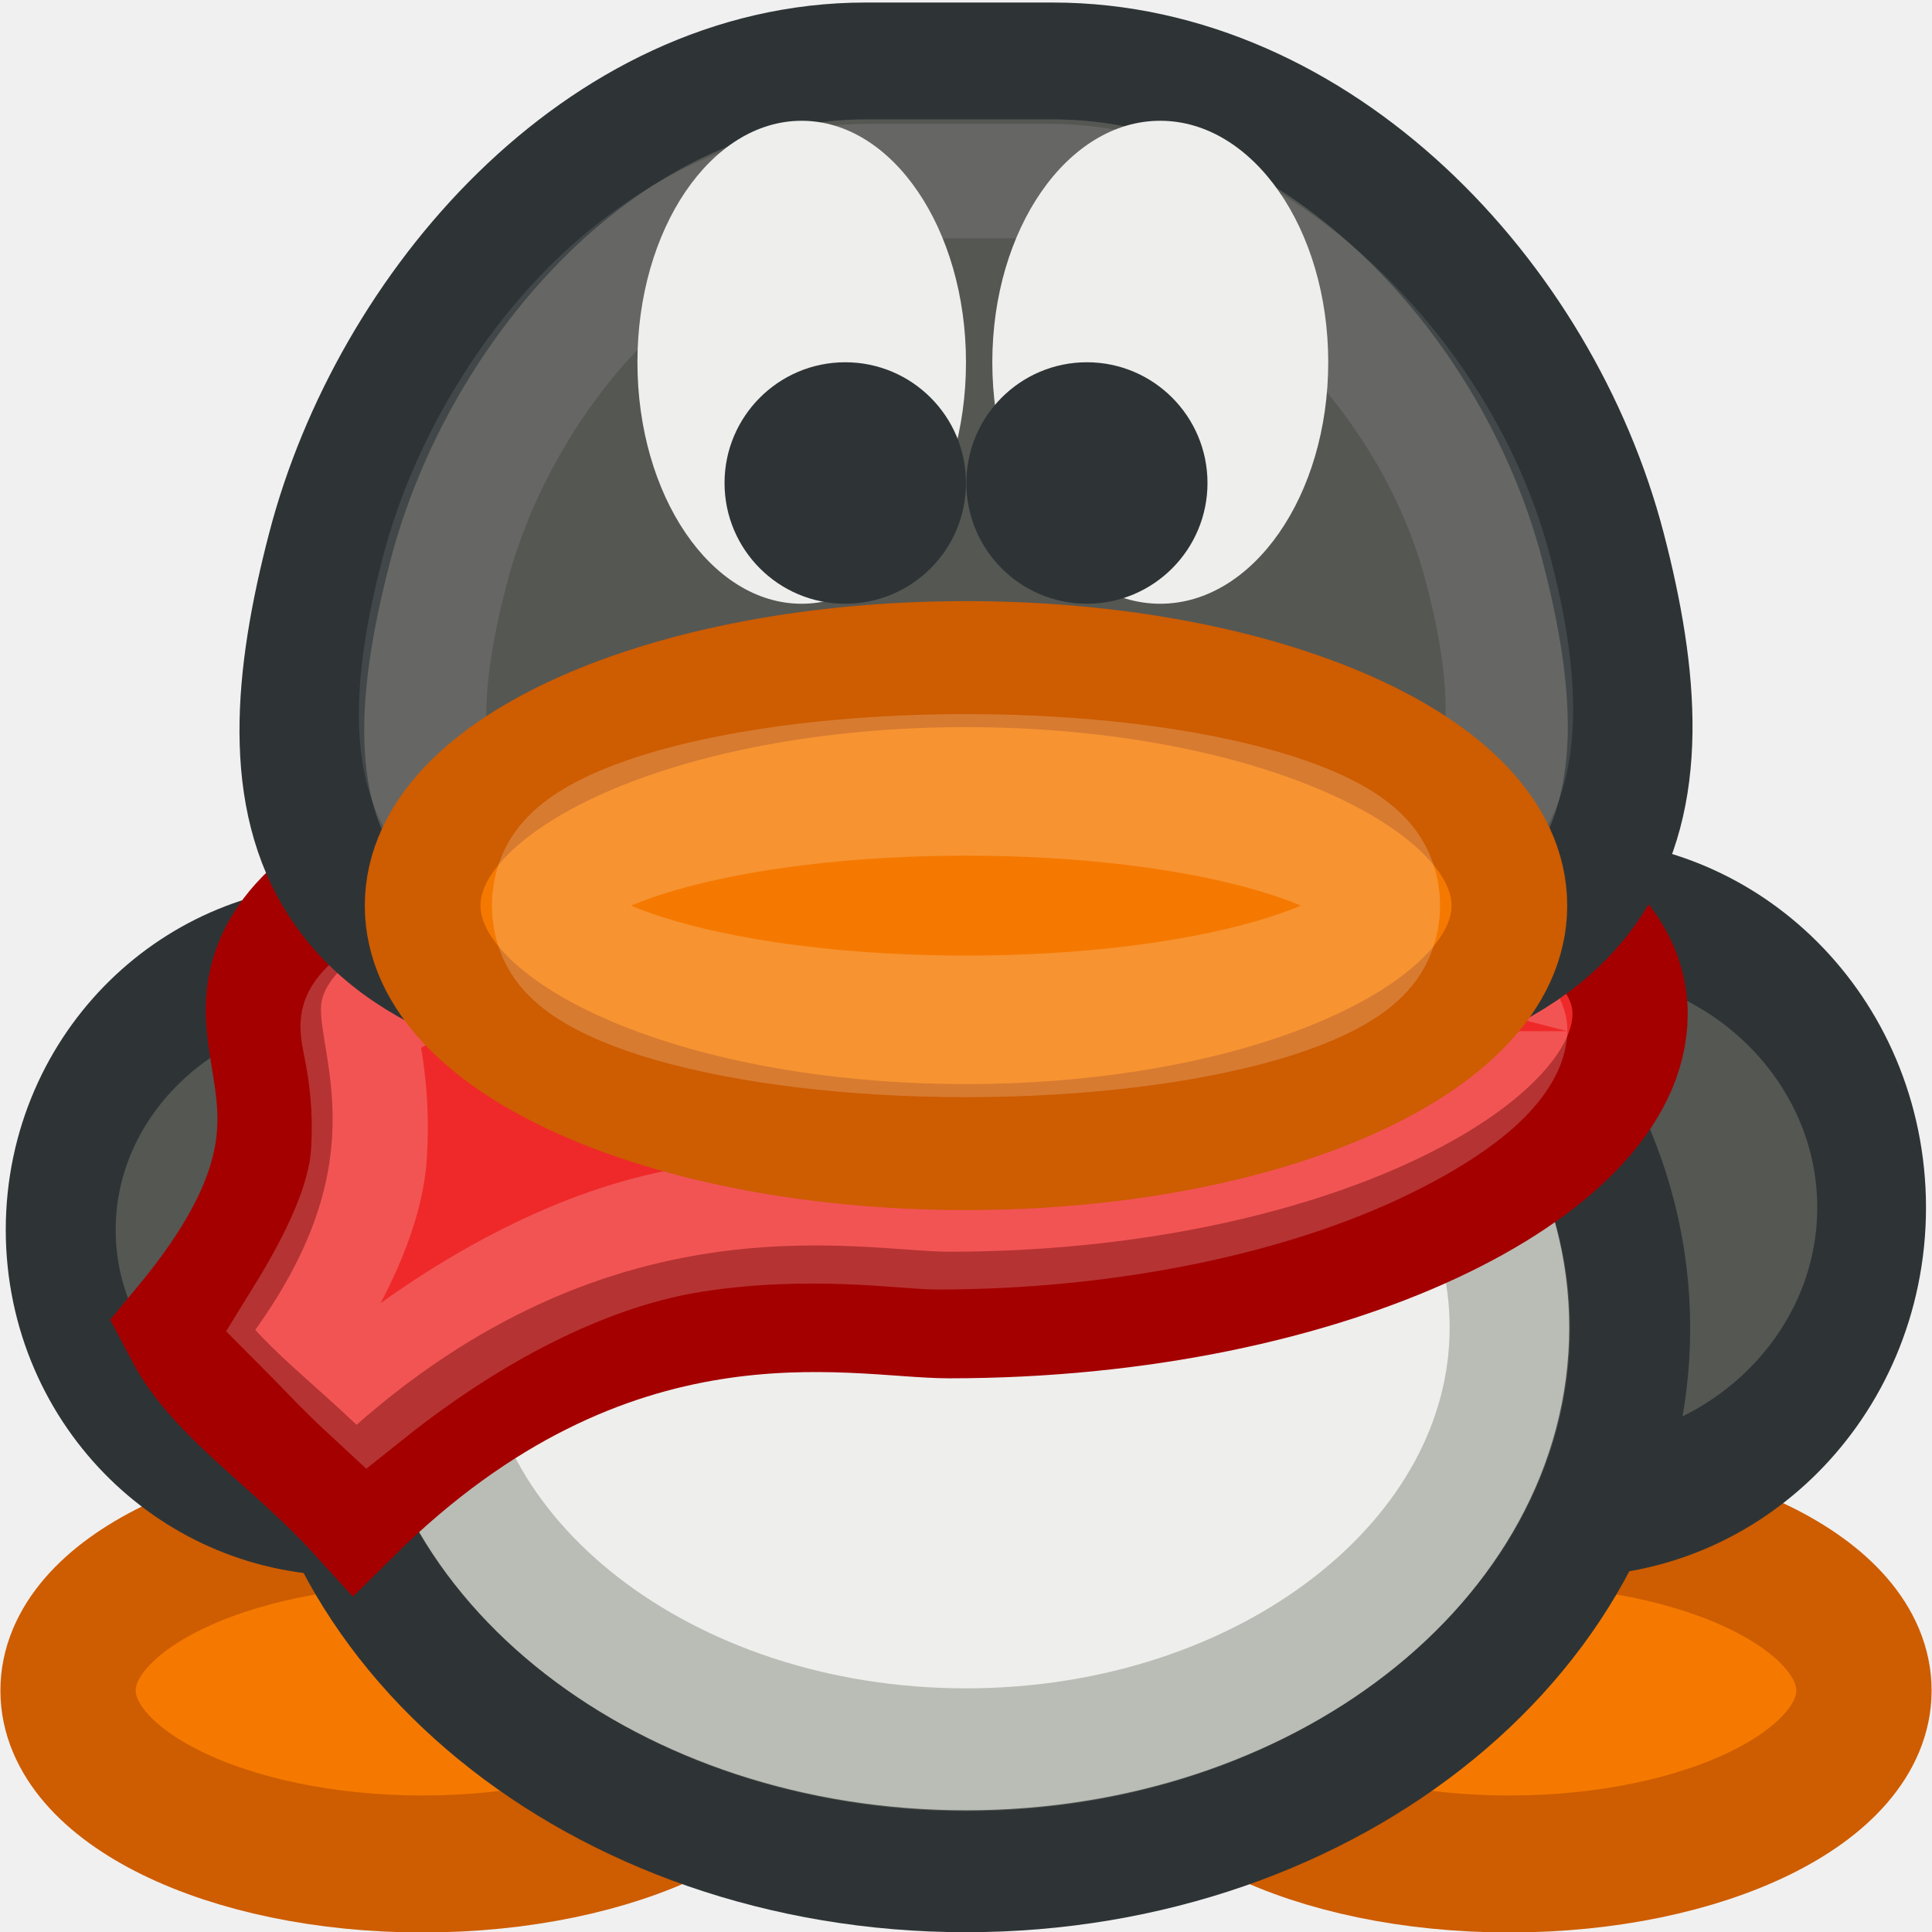
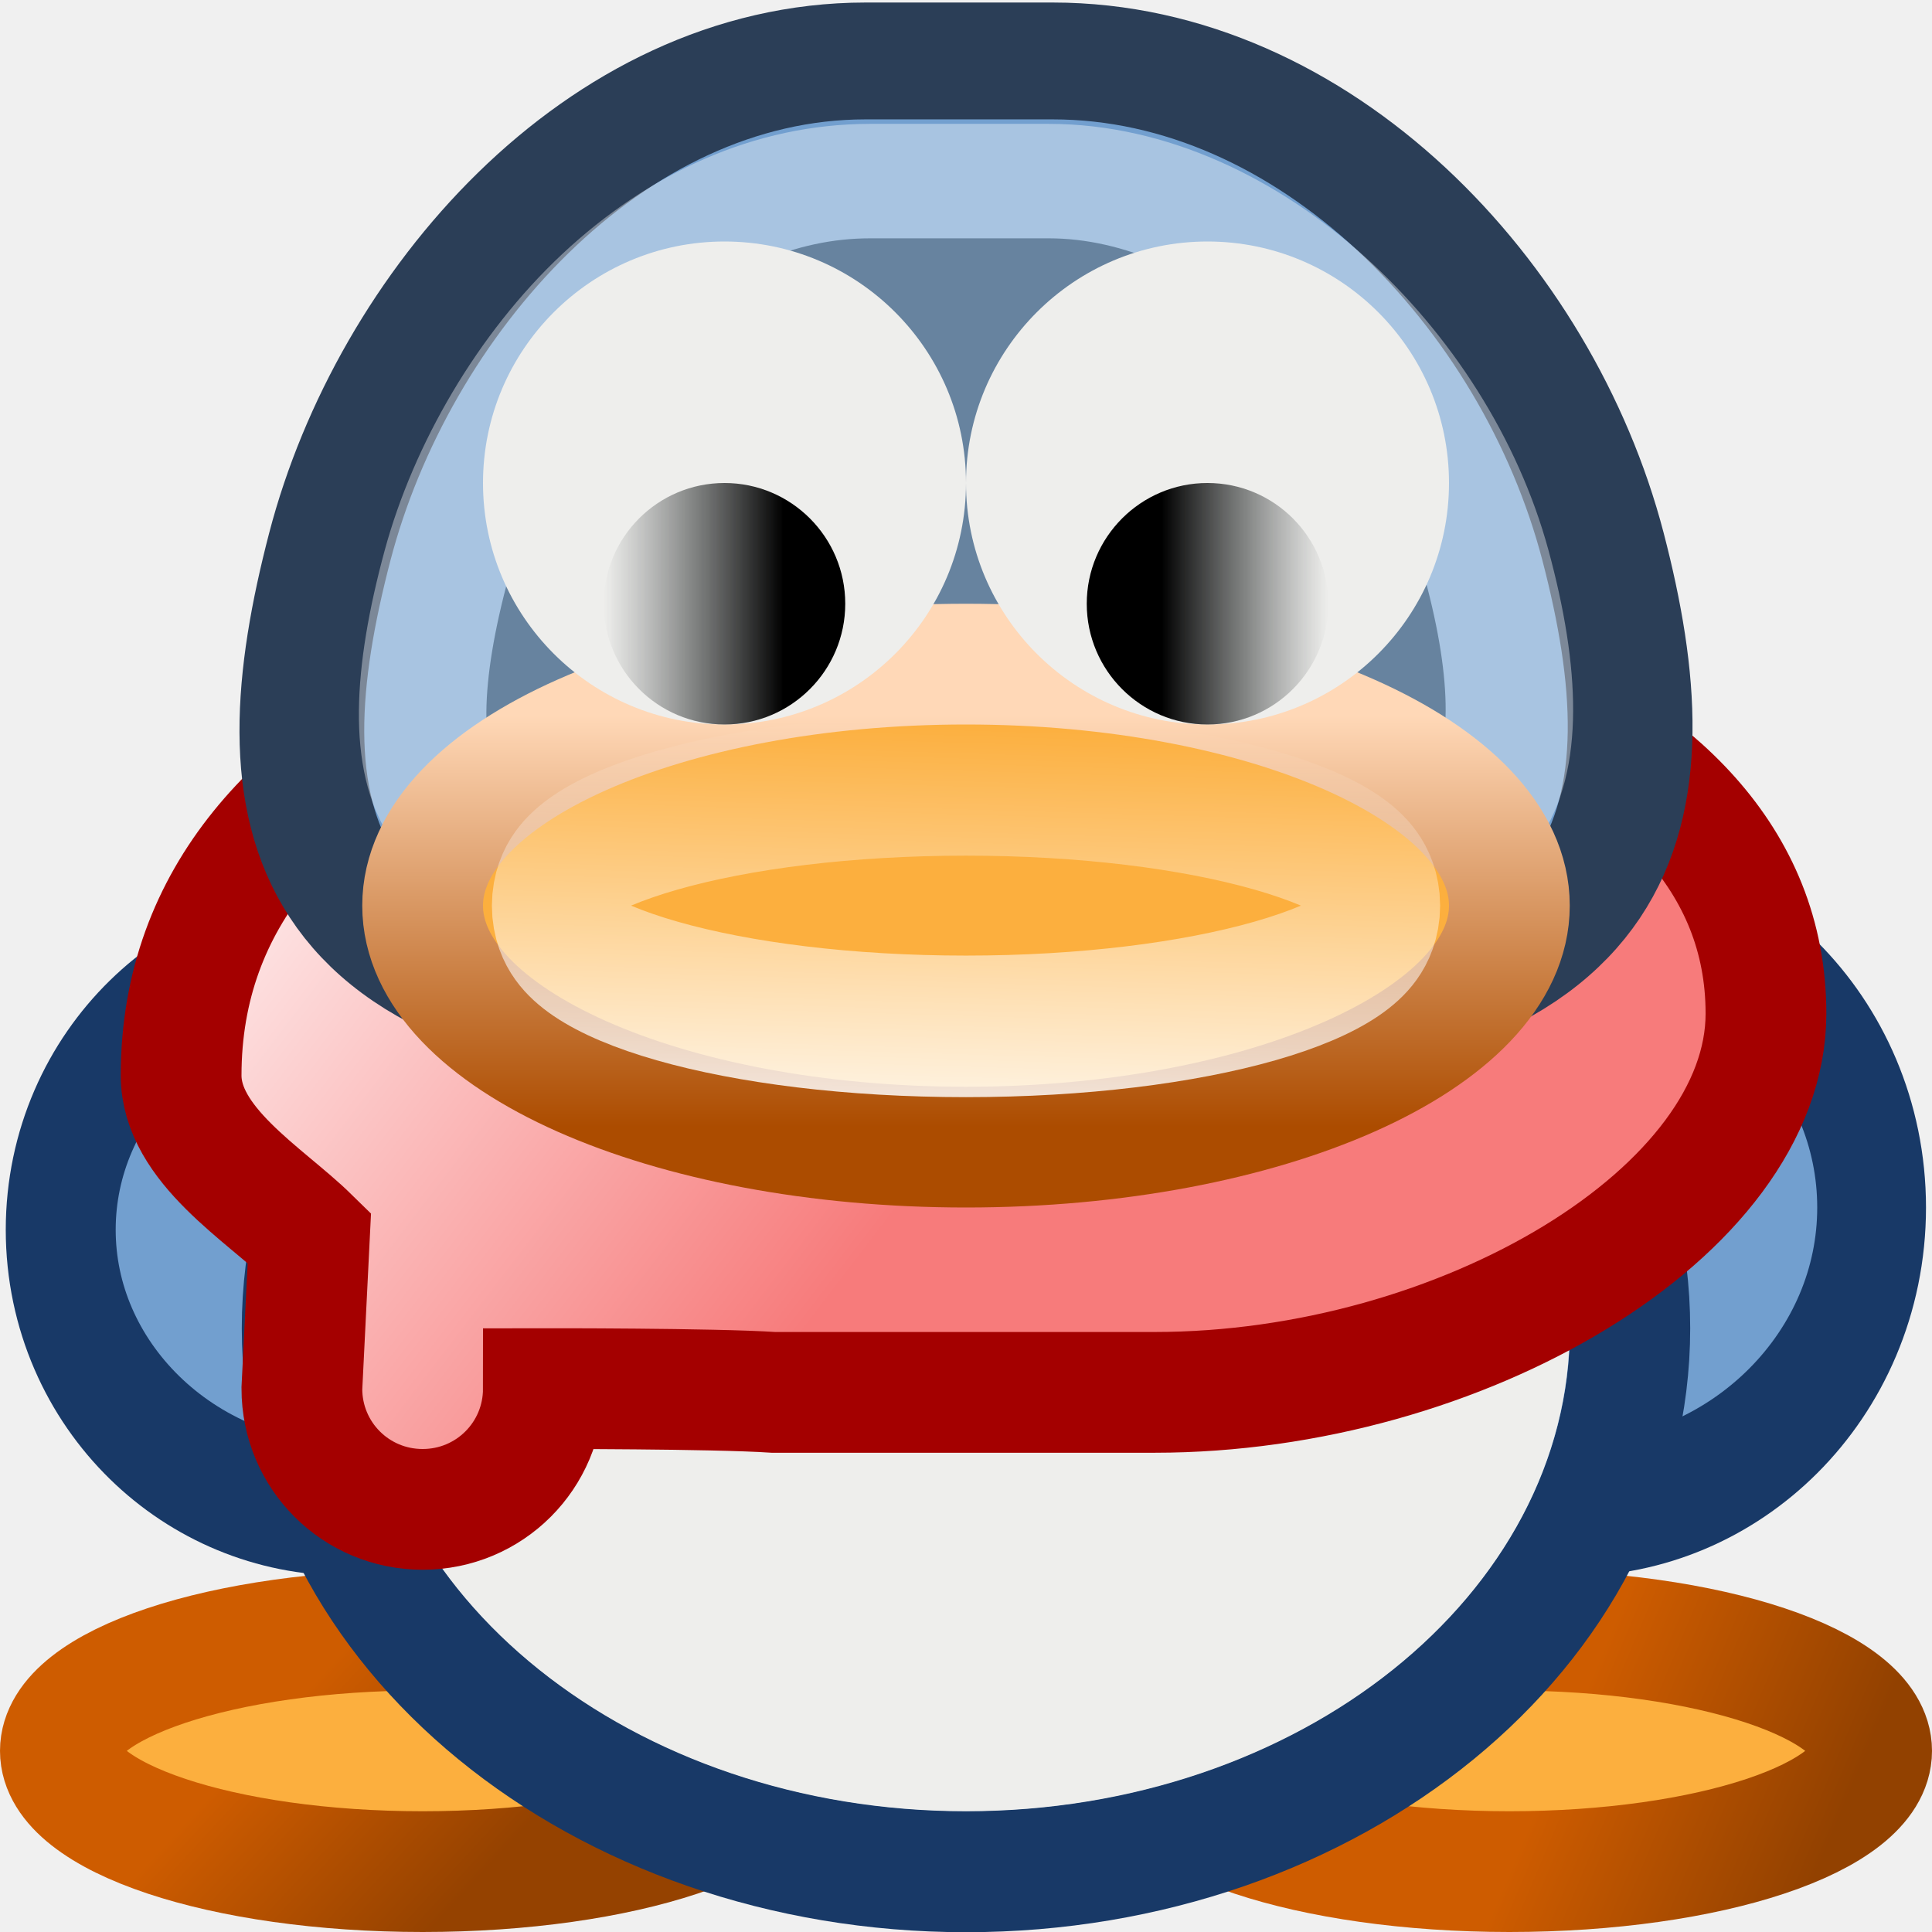
- <svg xmlns="http://www.w3.org/2000/svg" width="16px" height="16px" id="svg4239">
-   <defs id="defs4241" />
+ <svg xmlns="http://www.w3.org/2000/svg" xmlns:xlink="http://www.w3.org/1999/xlink" width="16px" height="16px" id="svg4239">
+   <defs id="defs4241">
+     <linearGradient id="linearGradient8698">
+       <stop style="stop-color:#f77b7b;stop-opacity:1" offset="0" id="stop8700" />
+       <stop style="stop-color:#ffffff;stop-opacity:1" offset="1" id="stop8702" />
+     </linearGradient>
+     <linearGradient id="linearGradient8674">
+       <stop style="stop-color:#ffffff;stop-opacity:1;" offset="0" id="stop8676" />
+       <stop style="stop-color:#ffffff;stop-opacity:0;" offset="1" id="stop8678" />
+     </linearGradient>
+     <linearGradient id="linearGradient8666">
+       <stop style="stop-color:#ce5c00;stop-opacity:1;" offset="0" id="stop8668" />
+       <stop style="stop-color:#954200;stop-opacity:1" offset="1" id="stop8670" />
+     </linearGradient>
+     <linearGradient id="linearGradient8658">
+       <stop style="stop-color:#ce5c00;stop-opacity:1;" offset="0" id="stop8660" />
+       <stop style="stop-color:#924100;stop-opacity:1" offset="1" id="stop8662" />
+     </linearGradient>
+     <linearGradient id="linearGradient8650">
+       <stop style="stop-color:#000000;stop-opacity:1" offset="0" id="stop8652" />
+       <stop style="stop-color:#2e3436;stop-opacity:0;" offset="1" id="stop8654" />
+     </linearGradient>
+     <linearGradient id="linearGradient8642">
+       <stop style="stop-color:#000000;stop-opacity:1" offset="0" id="stop8644" />
+       <stop style="stop-color:#2e3436;stop-opacity:0;" offset="1" id="stop8646" />
+     </linearGradient>
+     <linearGradient id="linearGradient8634">
+       <stop style="stop-color:#ac4c00;stop-opacity:1" offset="0" id="stop8636" />
+       <stop style="stop-color:#ffd8b7;stop-opacity:1" offset="1" id="stop8638" />
+     </linearGradient>
+     <linearGradient xlink:href="#linearGradient8634" id="linearGradient8640" x1="8" y1="9.33" x2="8" y2="5.927" gradientUnits="userSpaceOnUse" />
+     <linearGradient xlink:href="#linearGradient8642" id="linearGradient8648" x1="5.512" y1="5" x2="7" y2="5" gradientUnits="userSpaceOnUse" gradientTransform="matrix(-1,0,0,1,12,0)" />
+     <linearGradient xlink:href="#linearGradient8650" id="linearGradient8656" x1="9.622" y1="5" x2="11" y2="5" gradientUnits="userSpaceOnUse" />
+     <linearGradient xlink:href="#linearGradient8658" id="linearGradient8664" x1="12.915" y1="14.5" x2="15.085" y2="15.415" gradientUnits="userSpaceOnUse" />
+     <linearGradient xlink:href="#linearGradient8666" id="linearGradient8672" x1="2.342" y1="14.207" x2="3.89" y2="15.634" gradientUnits="userSpaceOnUse" />
+     <linearGradient xlink:href="#linearGradient8674" id="linearGradient8680" x1="14.302" y1="14.675" x2="14.44" y2="8.361" gradientUnits="userSpaceOnUse" />
+     <linearGradient xlink:href="#linearGradient8698" id="linearGradient8704" x1="7.212" y1="10.308" x2="1.479" y2="5.929" gradientUnits="userSpaceOnUse" />
+   </defs>
  <g id="layer1">
-     <path transform="matrix(0.768587,0,0,0.778034,9.839555,-1.480933)" style="fill:#f57900;fill-opacity:1;stroke:#ce5c00;stroke-width:1.458;stroke-miterlimit:4;stroke-opacity:1" d="M 7.282,19.898 C 7.282,20.917 5.57,21.744 3.461,21.744 C 1.353,21.744 -0.359,20.917 -0.359,19.898 C -0.359,18.878 1.353,18.051 3.461,18.051 C 5.57,18.051 7.282,18.878 7.282,19.898 z " id="path2344" />
-     <path transform="matrix(0.768586,0,0,0.778033,0.839556,-1.480907)" style="fill:#f57900;fill-opacity:1;stroke:#ce5c00;stroke-width:1.458;stroke-miterlimit:4;stroke-opacity:1" d="M 7.282,19.898 C 7.282,20.917 5.57,21.744 3.461,21.744 C 1.353,21.744 -0.359,20.917 -0.359,19.898 C -0.359,18.878 1.353,18.051 3.461,18.051 C 5.57,18.051 7.282,18.878 7.282,19.898 z " id="path2340" />
-     <path transform="matrix(0.33422,0,0,0.403165,-0.885459,3.40293)" style="fill:#555753;fill-opacity:1;stroke:#2e3436;stroke-width:2.724;stroke-miterlimit:4;stroke-opacity:1" d="M 18.307,16.821 C 18.307,19.991 15.137,22.564 11.231,22.564 C 7.324,22.564 4.154,19.991 4.154,16.821 C 4.154,13.65 7.324,11.077 11.231,11.077 C 15.137,11.077 18.307,13.65 18.307,16.821 z " id="path2346" />
-     <path transform="matrix(0.353267,0,0,0.435275,9.032609,2.678394)" style="fill:#555753;fill-opacity:1;stroke:#2e3436;stroke-width:2.55;stroke-miterlimit:4;stroke-opacity:1" d="M 18.307,16.821 C 18.307,19.991 15.137,22.564 11.231,22.564 C 7.324,22.564 4.154,19.991 4.154,16.821 C 4.154,13.65 7.324,11.077 11.231,11.077 C 15.137,11.077 18.307,13.65 18.307,16.821 z " id="path2348" />
-     <path transform="matrix(0.777187,0,0,0.783495,-0.72826,-2.178892)" style="fill:#555753;fill-opacity:1;stroke:#2e3436;stroke-width:1.281;stroke-miterlimit:4;stroke-opacity:1" d="M 18.307,16.821 C 18.307,19.991 15.137,22.564 11.231,22.564 C 7.324,22.564 4.154,19.991 4.154,16.821 C 4.154,13.65 7.324,11.077 11.231,11.077 C 15.137,11.077 18.307,13.65 18.307,16.821 z " id="path2322" />
-     <path style="fill:#eeeeec;fill-opacity:1;stroke:#babdb6;stroke-width:1.319;stroke-miterlimit:4;stroke-opacity:1" d="M 18.497,15.938 C 18.497,18.457 15.81,20.502 12.501,20.502 C 9.191,20.502 6.505,18.457 6.505,15.938 C 6.505,13.419 9.191,11.374 12.501,11.374 C 15.81,11.374 18.497,13.419 18.497,15.938 z " id="path2324" transform="matrix(0.750539,0,0,0.765428,-1.382375,-1.20586)" />
-     <path style="fill:#ef2929;fill-opacity:1;stroke:#a40000;stroke-width:1.349;stroke-miterlimit:4;stroke-opacity:1" d="M 20.501,12.296 C 20.501,13.87 17.042,15.504 12.527,15.504 C 11.398,15.504 8.588,14.86 5.573,17.575 C 4.805,16.807 3.924,16.313 3.538,15.644 C 5.173,13.847 4.501,13.033 4.501,12.246 C 4.501,10.672 7.806,9.855 12.322,9.855 C 16.837,9.855 20.501,10.723 20.501,12.296 z " id="path2338" transform="matrix(0.707416,0,0,0.777201,-1.003054,-1.159362)" />
-     <path style="opacity:0.2;fill:#ef2929;fill-opacity:1;stroke:white;stroke-width:1.406;stroke-miterlimit:4;stroke-opacity:1" d="M 12.312,10.875 C 10.117,10.875 8.232,11.078 7,11.438 C 6.384,11.617 5.938,11.827 5.719,12 C 5.499,12.173 5.531,12.213 5.531,12.25 C 5.531,12.356 5.712,12.878 5.656,13.656 C 5.616,14.215 5.299,14.85 4.844,15.531 C 5.031,15.704 5.315,15.99 5.656,16.281 C 7.05,15.253 8.426,14.668 9.594,14.5 C 10.982,14.3 12.163,14.469 12.531,14.469 C 14.665,14.469 16.547,14.07 17.812,13.531 C 18.445,13.262 18.919,12.974 19.188,12.719 C 19.456,12.463 19.469,12.302 19.469,12.281 C 19.469,12.284 19.507,12.25 19.25,12.062 C 18.993,11.875 18.481,11.655 17.812,11.469 C 16.475,11.097 14.505,10.875 12.312,10.875 z " id="path2352" transform="matrix(0.683664,0,0,0.739883,-0.811501,-0.546228)" />
-     <path style="fill:#555753;fill-opacity:1;stroke:#2e3436;stroke-width:1.315;stroke-miterlimit:4;stroke-opacity:1" d="M 11.442,1.502 L 13.414,1.502 C 16.174,1.502 18.519,4.12 19.215,6.968 C 19.929,9.893 19.628,12.434 14.49,12.434 L 10.469,12.434 C 5.322,12.434 5.081,9.893 5.795,6.968 C 6.461,4.24 8.683,1.502 11.442,1.502 z " id="rect2317" transform="matrix(0.785704,0,0,0.735904,-1.82169,-0.600545)" />
-     <path style="opacity:0.1;fill:#555753;fill-opacity:1;stroke:white;stroke-width:1.402;stroke-miterlimit:4;stroke-opacity:1" d="M 11.438,2.531 C 10.396,2.531 9.408,3.026 8.562,3.906 C 7.717,4.786 7.071,6.033 6.781,7.219 C 6.447,8.588 6.411,9.65 6.781,10.25 C 7.152,10.85 8.063,11.406 10.469,11.406 L 14.5,11.406 C 16.901,11.406 17.809,10.854 18.188,10.25 C 18.566,9.646 18.552,8.584 18.219,7.219 C 17.615,4.747 15.52,2.531 13.406,2.531 L 11.438,2.531 z " id="path2355" transform="matrix(0.752941,0,0,0.676056,-1.406778,-0.211269)" />
-     <path style="fill:#f57900;fill-opacity:1;stroke:#ce5c00;stroke-width:1.288;stroke-miterlimit:4;stroke-opacity:1" d="M 18.5,10.968 C 18.5,12.331 15.789,13.436 12.449,13.436 C 9.109,13.436 6.398,12.331 6.398,10.968 C 6.398,9.606 9.109,8.5 12.449,8.5 C 15.789,8.5 18.5,9.606 18.5,10.968 z " id="path2320" transform="matrix(0.743676,0,0,0.810293,-1.257992,-1.387494)" />
-     <path transform="matrix(1.105602,0,0,0.804137,0.516052,0.216166)" style="fill:#eeeeec;fill-opacity:1;stroke:none;stroke-width:1;stroke-miterlimit:4;stroke-opacity:1" d="M 6.769,3.462 C 6.769,4.835 6.218,5.949 5.538,5.949 C 4.859,5.949 4.308,4.835 4.308,3.462 C 4.308,2.089 4.859,0.975 5.538,0.975 C 6.218,0.975 6.769,2.089 6.769,3.462 z " id="path2326" />
-     <path transform="matrix(1.130413,0,0,0.804137,3.348107,0.216166)" style="fill:#eeeeec;fill-opacity:1;stroke:none;stroke-width:1;stroke-miterlimit:4;stroke-opacity:1" d="M 6.769,3.462 C 6.769,4.835 6.218,5.949 5.538,5.949 C 4.859,5.949 4.308,4.835 4.308,3.462 C 4.308,2.089 4.859,0.975 5.538,0.975 C 6.218,0.975 6.769,2.089 6.769,3.462 z " id="path2328" />
-     <path transform="matrix(0.811479,0,0,0.402069,4.507005,2.608083)" style="fill:#2e3436;fill-opacity:1;stroke:none;stroke-width:1;stroke-miterlimit:4;stroke-opacity:1" d="M 6.769,3.462 C 6.769,4.835 6.218,5.949 5.538,5.949 C 4.859,5.949 4.308,4.835 4.308,3.462 C 4.308,2.089 4.859,0.975 5.538,0.975 C 6.218,0.975 6.769,2.089 6.769,3.462 z " id="path2330" />
-     <path transform="matrix(0.812514,0,0,0.402069,2.499999,2.608083)" style="fill:#2e3436;fill-opacity:1;stroke:none;stroke-width:1;stroke-miterlimit:4;stroke-opacity:1" d="M 6.769,3.462 C 6.769,4.835 6.218,5.949 5.538,5.949 C 4.859,5.949 4.308,4.835 4.308,3.462 C 4.308,2.089 4.859,0.975 5.538,0.975 C 6.218,0.975 6.769,2.089 6.769,3.462 z " id="path2332" />
-     <path transform="matrix(0.425718,0,0,0.585286,2.339505,1.106592)" style="opacity:0.193;fill:none;fill-opacity:1;stroke:white;stroke-width:2.003;stroke-miterlimit:4;stroke-opacity:1" d="M 21.518,10.924 C 21.518,11.867 17.835,12.632 13.296,12.632 C 8.758,12.632 5.075,11.867 5.075,10.924 C 5.075,9.98 8.758,9.215 13.296,9.215 C 17.835,9.215 21.518,9.98 21.518,10.924 z " id="path2336" />
+     <path style="fill:#fcaf3e;fill-opacity:1;stroke:url(#linearGradient8664);stroke-width:1;stroke-miterlimit:4;stroke-dasharray:none;stroke-opacity:1" d="M 15.5,14.5 C 15.5,15.052 14.156,15.5 12.5,15.5 C 10.844,15.5 9.5,15.052 9.5,14.5 C 9.5,13.948 10.844,13.5 12.5,13.5 C 14.156,13.5 15.5,13.948 15.5,14.5 z" id="path2344" />
+     <path style="fill:#fcaf3e;fill-opacity:1;stroke:url(#linearGradient8672);stroke-width:1;stroke-miterlimit:4;stroke-dasharray:none;stroke-opacity:1" d="M 6.5,14.5 C 6.5,15.052 5.156,15.5 3.5,15.5 C 1.844,15.5 0.5,15.052 0.5,14.5 C 0.5,13.948 1.844,13.5 3.5,13.5 C 5.156,13.5 6.5,13.948 6.5,14.5 z" id="path2340" />
+     <path transform="matrix(0.33422,0,0,0.403165,-0.885459,3.40293)" style="fill:#729fcf;fill-opacity:1;stroke:#183967;stroke-width:2.724;stroke-miterlimit:4;stroke-opacity:1" d="M 18.307,16.821 C 18.307,19.991 15.137,22.564 11.231,22.564 C 7.324,22.564 4.154,19.991 4.154,16.821 C 4.154,13.65 7.324,11.077 11.231,11.077 C 15.137,11.077 18.307,13.65 18.307,16.821 z " id="path2346" />
+     <path transform="matrix(0.353267,0,0,0.435275,9.032609,2.678394)" style="fill:#729fcf;fill-opacity:1;stroke:#183967;stroke-width:2.55;stroke-miterlimit:4;stroke-opacity:1" d="M 18.307,16.821 C 18.307,19.991 15.137,22.564 11.231,22.564 C 7.324,22.564 4.154,19.991 4.154,16.821 C 4.154,13.65 7.324,11.077 11.231,11.077 C 15.137,11.077 18.307,13.65 18.307,16.821 z " id="path2348" />
+     <path transform="matrix(0.777187,0,0,0.783495,-0.72826,-2.178892)" style="fill:#729fcf;fill-opacity:1;stroke:#183967;stroke-width:1.281;stroke-miterlimit:4;stroke-opacity:1" d="M 18.307,16.821 C 18.307,19.991 15.137,22.564 11.231,22.564 C 7.324,22.564 4.154,19.991 4.154,16.821 C 4.154,13.65 7.324,11.077 11.231,11.077 C 15.137,11.077 18.307,13.65 18.307,16.821 z " id="path2322" />
+     <path style="fill:#eeeeec;fill-opacity:1;stroke:none;stroke-width:1.319;stroke-miterlimit:4;stroke-opacity:1" d="M 13,11 C 13,13.208 10.76,15 8,15 C 5.24,15 3,13.208 3,11 C 3,8.792 5.24,7 8,7 C 10.76,7 13,8.792 13,11 z" id="path2324" />
+     <path style="fill:url(#linearGradient8704);fill-opacity:1;stroke:#a40000;stroke-width:1;stroke-miterlimit:4;stroke-opacity:1" d="M 8.156,4.969 C 5.424,4.973 1.5,5.924 1.5,8.906 C 1.5,9.484 2.195,9.89 2.562,10.25 L 2.5,11.5 C 2.5,12.054 2.946,12.5 3.5,12.5 C 4.054,12.5 4.5,12.054 4.5,11.5 C 4.5,11.5 5.909,11.498 6.406,11.531 L 9.562,11.531 C 12.104,11.531 14.625,10.036 14.625,8.394 C 14.625,5.819 10.888,4.965 8.156,4.969 z" id="path8684" />
+     <path style="fill:#729fcf;fill-opacity:1;stroke:#2b3e57;stroke-width:1.315;stroke-miterlimit:4;stroke-opacity:1" d="M 11.442,1.502 L 13.414,1.502 C 16.174,1.502 18.519,4.12 19.215,6.968 C 19.929,9.893 19.628,12.434 14.49,12.434 L 10.469,12.434 C 5.322,12.434 5.081,9.893 5.795,6.968 C 6.461,4.24 8.683,1.502 11.442,1.502 z " id="rect2317" transform="matrix(0.785704,0,0,0.735904,-1.82169,-0.600545)" />
+     <path style="opacity:0.384;fill:#555753;fill-opacity:1;stroke:white;stroke-width:1.402;stroke-miterlimit:4;stroke-opacity:1" d="M 11.438,2.531 C 10.396,2.531 9.408,3.026 8.562,3.906 C 7.717,4.786 7.071,6.033 6.781,7.219 C 6.447,8.588 6.411,9.65 6.781,10.25 C 7.152,10.85 8.063,11.406 10.469,11.406 L 14.5,11.406 C 16.901,11.406 17.809,10.854 18.188,10.25 C 18.566,9.646 18.552,8.584 18.219,7.219 C 17.615,4.747 15.52,2.531 13.406,2.531 L 11.438,2.531 z " id="path2355" transform="matrix(0.752941,0,0,0.676056,-1.406778,-0.211269)" />
+     <path style="fill:#fcaf3e;fill-opacity:1;stroke:url(#linearGradient8640);stroke-width:1;stroke-miterlimit:4;stroke-opacity:1" d="M 12.5,7.5 C 12.5,8.604 10.484,9.5 8,9.5 C 5.516,9.5 3.5,8.604 3.5,7.5 C 3.5,6.396 5.516,5.5 8,5.5 C 10.484,5.5 12.5,6.396 12.5,7.5 z" id="path2320" />
+     <path style="opacity:1;fill:none;fill-opacity:1;stroke:url(#linearGradient8680);stroke-width:2.003;stroke-miterlimit:4;stroke-opacity:1" d="M 21.518,10.924 C 21.518,11.867 17.835,12.632 13.296,12.632 C 8.758,12.632 5.075,11.867 5.075,10.924 C 5.075,9.98 8.758,9.215 13.296,9.215 C 17.835,9.215 21.518,9.98 21.518,10.924 z " id="path2336" transform="matrix(0.425718,0,0,0.585286,2.339505,1.106592)" />
+     <path style="fill:#eeeeec;fill-opacity:1;stroke:none;stroke-width:1;stroke-miterlimit:4;stroke-opacity:1" d="M 8,4 C 8,5.104 7.104,6 6,6 C 4.896,6 4,5.104 4,4 C 4,2.896 4.896,2 6,2 C 7.104,2 8,2.896 8,4 z" id="path2326" />
+     <path style="fill:#eeeeec;fill-opacity:1;stroke:none;stroke-width:1;stroke-miterlimit:4;stroke-opacity:1" d="M 12,4 C 12,5.104 11.104,6 10,6 C 8.896,6 8,5.104 8,4 C 8,2.896 8.896,2 10,2 C 11.104,2 12,2.896 12,4 z" id="path2328" />
+     <path style="fill:url(#linearGradient8656);fill-opacity:1;stroke:none;stroke-width:1;stroke-miterlimit:4;stroke-opacity:1" d="M 11,5 C 11,5.552 10.552,6 10,6 C 9.448,6 9,5.552 9,5 C 9,4.448 9.448,4 10,4 C 10.552,4 11,4.448 11,5 z" id="path2330" />
+     <path style="fill:url(#linearGradient8648);fill-opacity:1;stroke:none;stroke-width:1;stroke-miterlimit:4;stroke-opacity:1" d="M 5,5 C 5,5.552 5.448,6 6,6 C 6.552,6 7,5.552 7,5 C 7,4.448 6.552,4 6,4 C 5.448,4 5,4.448 5,5 z" id="path2332" />
  </g>
</svg>
